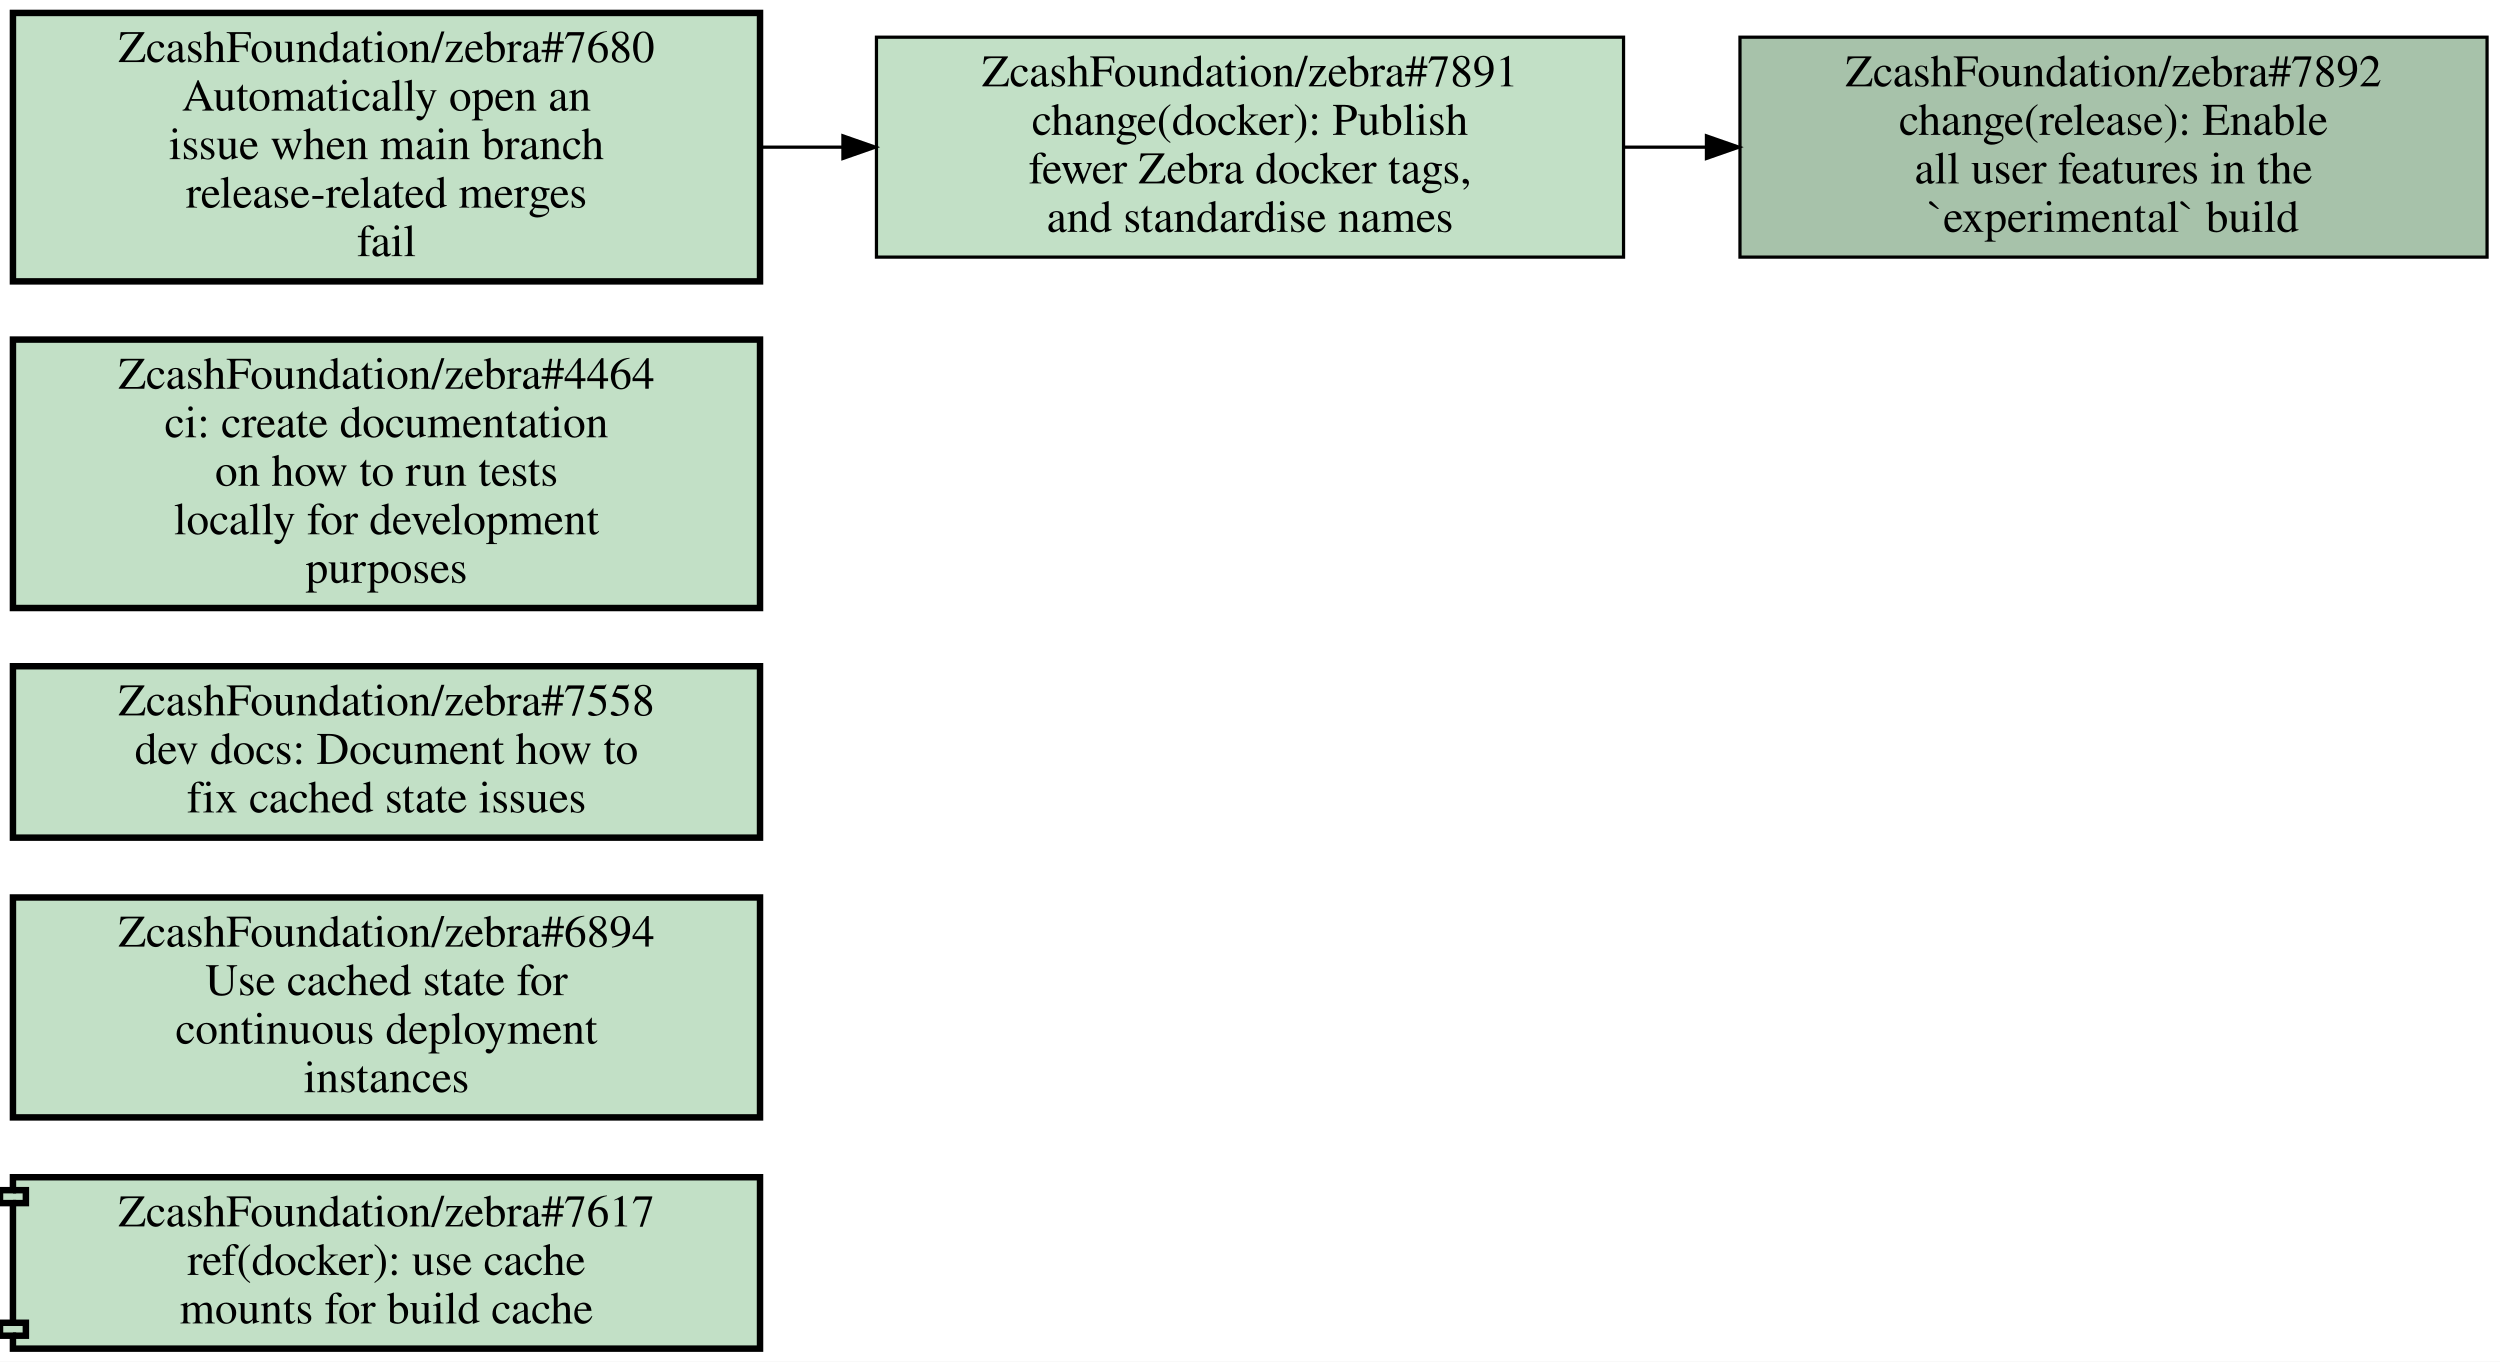
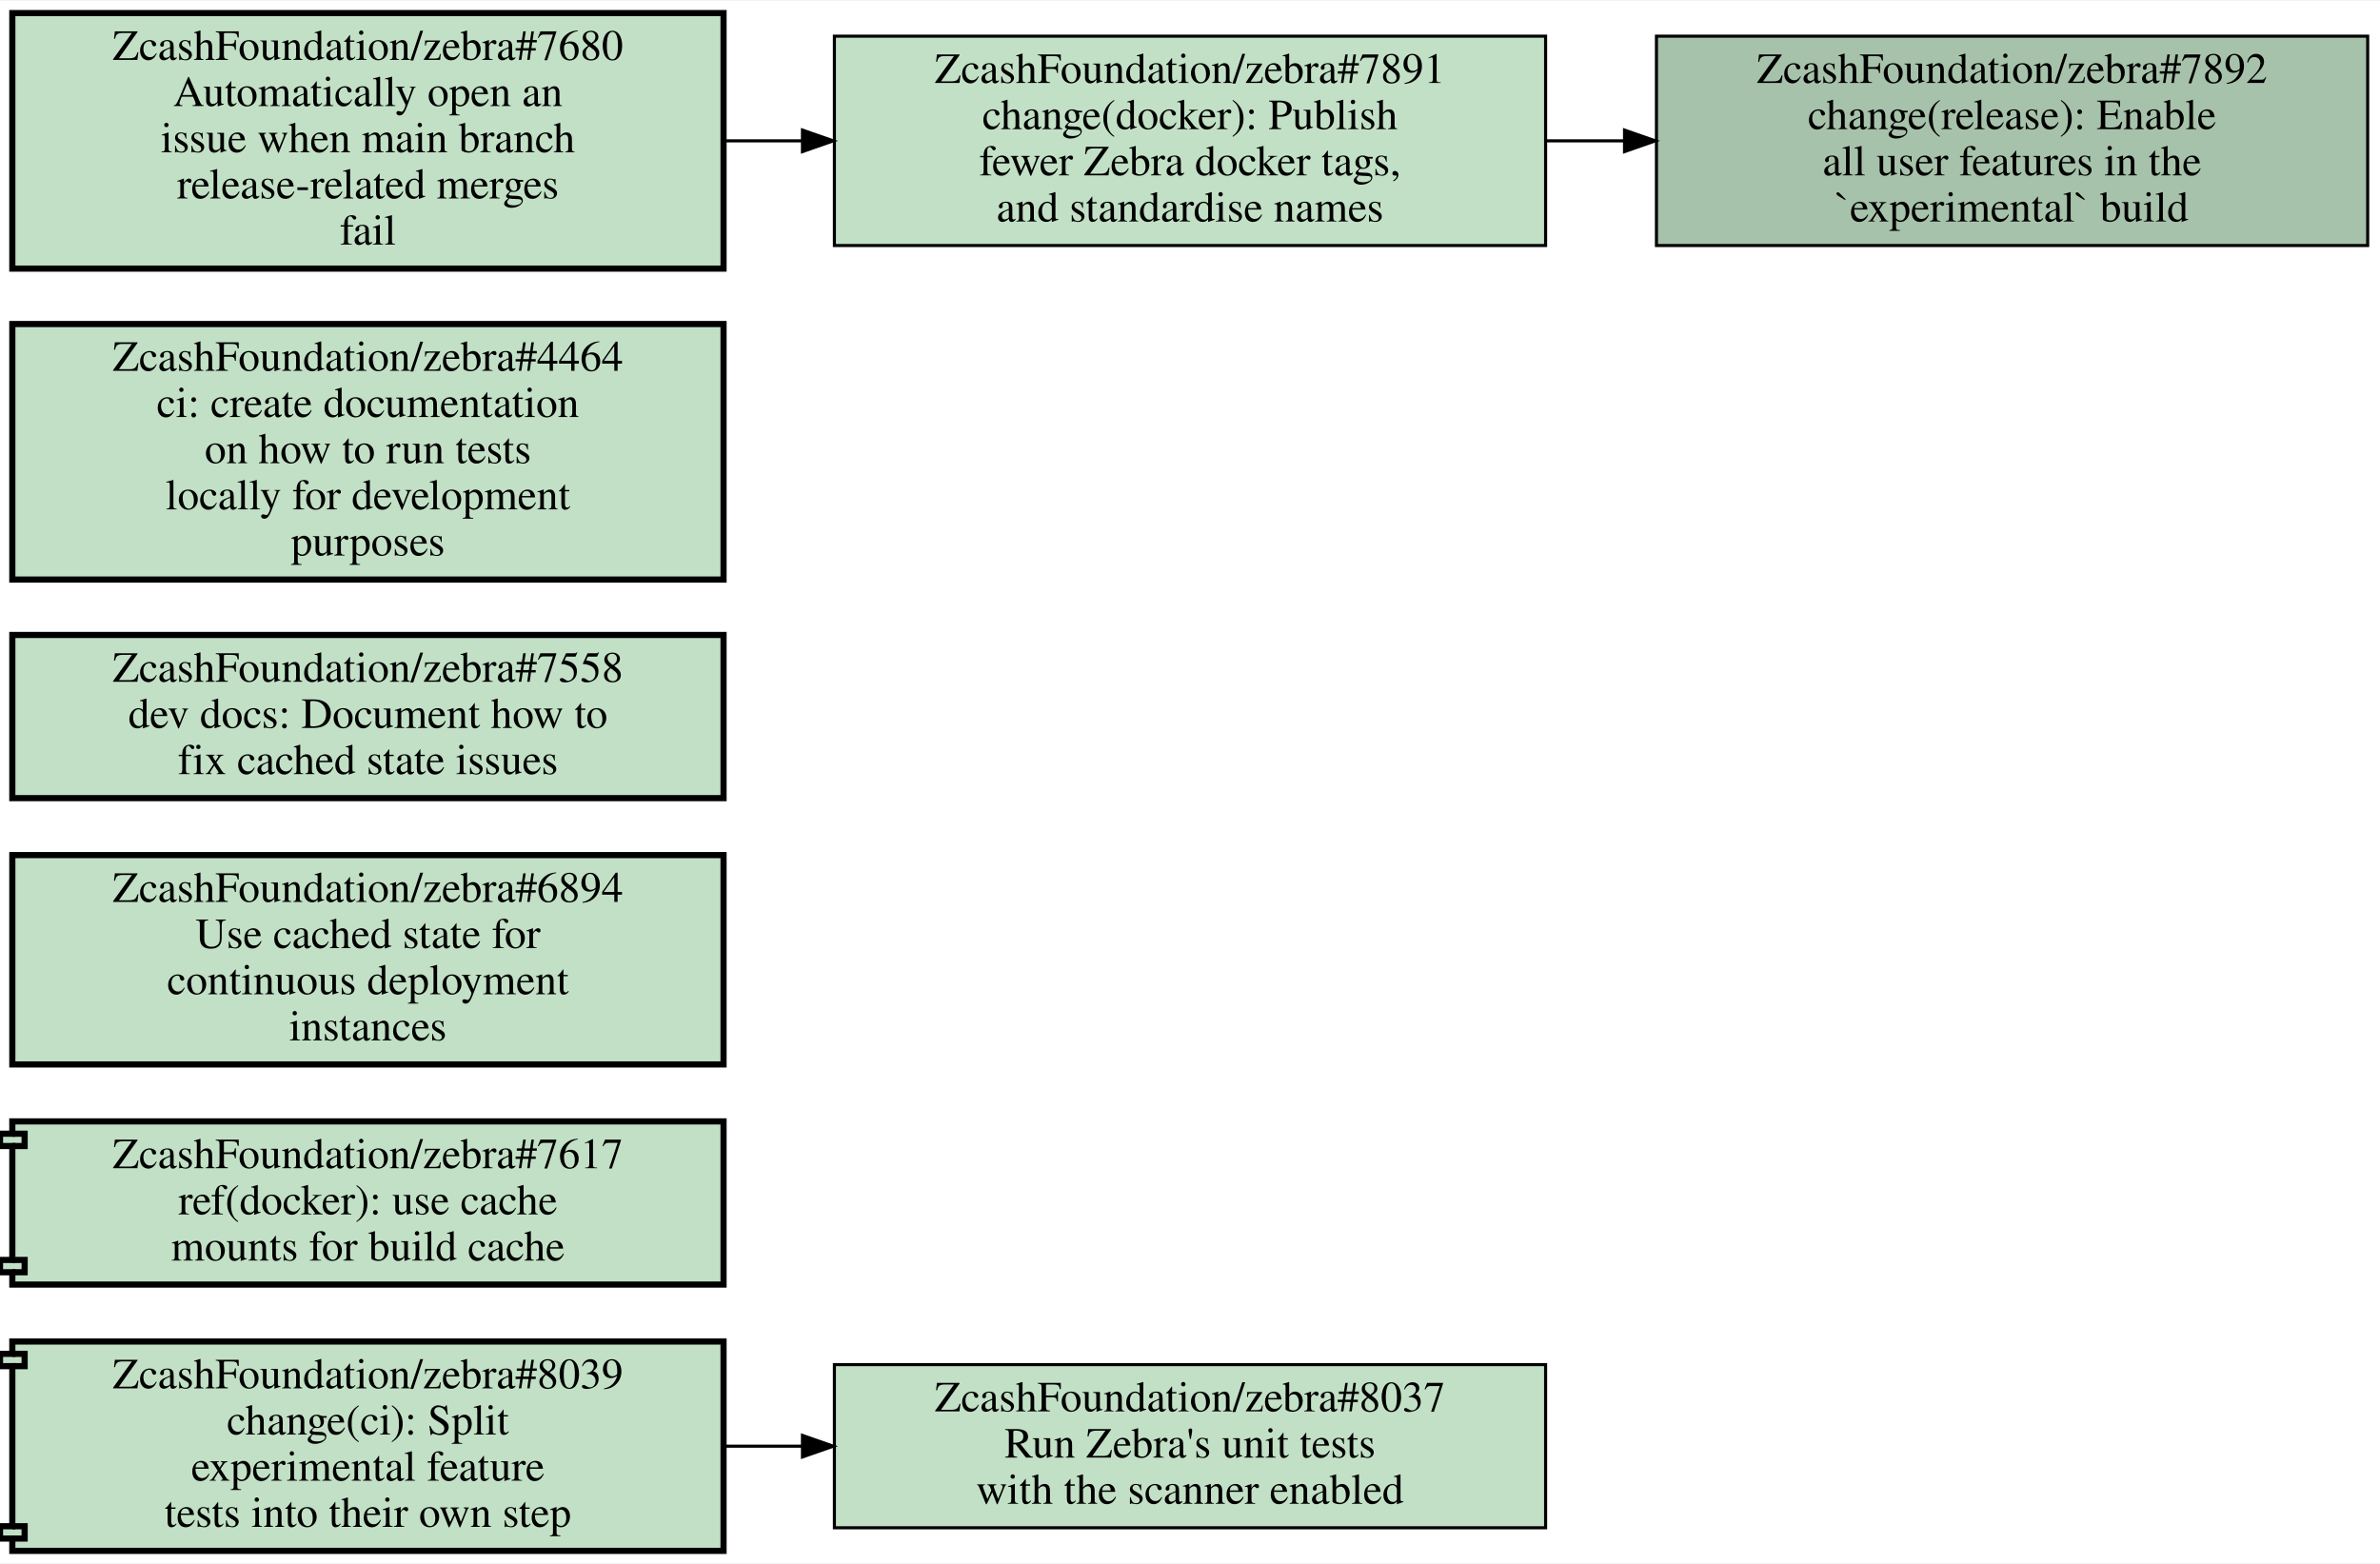
- <svg xmlns="http://www.w3.org/2000/svg" xmlns:xlink="http://www.w3.org/1999/xlink" width="773pt" height="421pt" viewBox="0.00 0.00 773.00 421.00">
-   <g id="graph0" class="graph" transform="scale(1 1) rotate(0) translate(4 417)">
-     <polygon fill="white" stroke="transparent" points="-4,4 -4,-417 769,-417 769,4 -4,4" />
+ <svg xmlns="http://www.w3.org/2000/svg" xmlns:xlink="http://www.w3.org/1999/xlink" width="773pt" height="508pt" viewBox="0.00 0.00 773.00 507.50">
+   <g id="graph0" class="graph" transform="scale(1 1) rotate(0) translate(4 503.5)">
+     <polygon fill="white" stroke="transparent" points="-4,4 -4,-503.5 769,-503.5 769,4 -4,4" />
    <g id="node1" class="node open">
      <g id="a_node1">
-         <a xlink:href="https://github.com/ZcashFoundation/zebra/pull/7617" xlink:title="ZcashFoundation/zebra#7617&#10;ref(docker): use cache&#10;mounts for build cache" target="_blank">
-           <polygon fill="#c2e0c6" stroke="black" stroke-width="2" points="231,-53 0,-53 0,-49 -4,-49 -4,-45 0,-45 0,-8 -4,-8 -4,-4 0,-4 0,0 231,0 231,-53" />
-           <polyline fill="none" stroke="black" stroke-width="2" points="0,-49 4,-49 4,-45 0,-45 " />
+         <a xlink:href="https://github.com/ZcashFoundation/zebra/pull/8039" xlink:title="ZcashFoundation/zebra#8039&#10;change(ci): Split&#10;experimental feature&#10;tests into their own step" target="_blank">
+           <polygon fill="#c2e0c6" stroke="black" stroke-width="2" points="231,-68 0,-68 0,-64 -4,-64 -4,-60 0,-60 0,-8 -4,-8 -4,-4 0,-4 0,0 231,0 231,-68" />
+           <polyline fill="none" stroke="black" stroke-width="2" points="0,-64 4,-64 4,-60 0,-60 " />
          <polyline fill="none" stroke="black" stroke-width="2" points="0,-8 4,-8 4,-4 0,-4 " />
-           <text text-anchor="middle" x="115.5" y="-37.8" font-family="Times,serif" font-size="14.00">ZcashFoundation/zebra#7617</text>
-           <text text-anchor="middle" x="115.5" y="-22.8" font-family="Times,serif" font-size="14.00">ref(docker): use cache</text>
-           <text text-anchor="middle" x="115.5" y="-7.8" font-family="Times,serif" font-size="14.00">mounts for build cache</text>
+           <text text-anchor="middle" x="115.5" y="-52.8" font-family="Times,serif" font-size="14.00">ZcashFoundation/zebra#8039</text>
+           <text text-anchor="middle" x="115.5" y="-37.8" font-family="Times,serif" font-size="14.00">change(ci): Split</text>
+           <text text-anchor="middle" x="115.5" y="-22.8" font-family="Times,serif" font-size="14.00">experimental feature</text>
+           <text text-anchor="middle" x="115.5" y="-7.8" font-family="Times,serif" font-size="14.00">tests into their own step</text>
        </a>
      </g>
    </g>
    <g id="node2" class="node open">
      <g id="a_node2">
-         <a xlink:href="https://github.com/ZcashFoundation/zebra/issues/6894" xlink:title="ZcashFoundation/zebra#6894&#10;Use cached state for&#10;continuous deployment&#10;instances" target="_blank">
-           <polygon fill="#c2e0c6" stroke="black" stroke-width="2" points="231,-139.5 0,-139.5 0,-71.5 231,-71.5 231,-139.5" />
-           <text text-anchor="middle" x="115.5" y="-124.3" font-family="Times,serif" font-size="14.00">ZcashFoundation/zebra#6894</text>
-           <text text-anchor="middle" x="115.5" y="-109.3" font-family="Times,serif" font-size="14.00">Use cached state for</text>
-           <text text-anchor="middle" x="115.5" y="-94.3" font-family="Times,serif" font-size="14.00">continuous deployment</text>
-           <text text-anchor="middle" x="115.5" y="-79.3" font-family="Times,serif" font-size="14.00">instances</text>
+         <a xlink:href="https://github.com/ZcashFoundation/zebra/issues/8037" xlink:title="ZcashFoundation/zebra#8037&#10;Run Zebra's unit tests&#10;with the scanner enabled" target="_blank">
+           <polygon fill="#c2e0c6" stroke="black" points="498,-60.5 267,-60.5 267,-7.5 498,-7.5 498,-60.5" />
+           <text text-anchor="middle" x="382.5" y="-45.3" font-family="Times,serif" font-size="14.00">ZcashFoundation/zebra#8037</text>
+           <text text-anchor="middle" x="382.5" y="-30.3" font-family="Times,serif" font-size="14.00">Run Zebra's unit tests</text>
+           <text text-anchor="middle" x="382.5" y="-15.3" font-family="Times,serif" font-size="14.00">with the scanner enabled</text>
        </a>
      </g>
    </g>
+     <g id="edge1" class="edge">
+       <path fill="none" stroke="black" d="M231.19,-34C239.55,-34 247.99,-34 256.4,-34" />
+       <polygon fill="black" stroke="black" points="256.63,-37.5 266.63,-34 256.63,-30.5 256.63,-37.5" />
+     </g>
    <g id="node3" class="node open">
      <g id="a_node3">
-         <a xlink:href="https://github.com/ZcashFoundation/zebra/issues/7558" xlink:title="ZcashFoundation/zebra#7558&#10;dev docs: Document how to&#10;fix cached state issues" target="_blank">
-           <polygon fill="#c2e0c6" stroke="black" stroke-width="2" points="231,-211 0,-211 0,-158 231,-158 231,-211" />
-           <text text-anchor="middle" x="115.5" y="-195.8" font-family="Times,serif" font-size="14.00">ZcashFoundation/zebra#7558</text>
-           <text text-anchor="middle" x="115.5" y="-180.8" font-family="Times,serif" font-size="14.00">dev docs: Document how to</text>
-           <text text-anchor="middle" x="115.5" y="-165.8" font-family="Times,serif" font-size="14.00">fix cached state issues</text>
+         <a xlink:href="https://github.com/ZcashFoundation/zebra/pull/7617" xlink:title="ZcashFoundation/zebra#7617&#10;ref(docker): use cache&#10;mounts for build cache" target="_blank">
+           <polygon fill="#c2e0c6" stroke="black" stroke-width="2" points="231,-139.5 0,-139.5 0,-135.5 -4,-135.5 -4,-131.5 0,-131.5 0,-94.5 -4,-94.5 -4,-90.5 0,-90.5 0,-86.5 231,-86.5 231,-139.5" />
+           <polyline fill="none" stroke="black" stroke-width="2" points="0,-135.5 4,-135.5 4,-131.5 0,-131.5 " />
+           <polyline fill="none" stroke="black" stroke-width="2" points="0,-94.5 4,-94.5 4,-90.5 0,-90.5 " />
+           <text text-anchor="middle" x="115.5" y="-124.3" font-family="Times,serif" font-size="14.00">ZcashFoundation/zebra#7617</text>
+           <text text-anchor="middle" x="115.5" y="-109.3" font-family="Times,serif" font-size="14.00">ref(docker): use cache</text>
+           <text text-anchor="middle" x="115.5" y="-94.3" font-family="Times,serif" font-size="14.00">mounts for build cache</text>
        </a>
      </g>
    </g>
    <g id="node4" class="node open">
      <g id="a_node4">
-         <a xlink:href="https://github.com/ZcashFoundation/zebra/issues/4464" xlink:title="ZcashFoundation/zebra#4464&#10;ci: create documentation&#10;on how to run tests&#10;locally for development&#10;purposes" target="_blank">
-           <polygon fill="#c2e0c6" stroke="black" stroke-width="2" points="231,-312 0,-312 0,-229 231,-229 231,-312" />
-           <text text-anchor="middle" x="115.5" y="-296.8" font-family="Times,serif" font-size="14.00">ZcashFoundation/zebra#4464</text>
-           <text text-anchor="middle" x="115.5" y="-281.8" font-family="Times,serif" font-size="14.00">ci: create documentation</text>
-           <text text-anchor="middle" x="115.5" y="-266.8" font-family="Times,serif" font-size="14.00">on how to run tests</text>
-           <text text-anchor="middle" x="115.5" y="-251.8" font-family="Times,serif" font-size="14.00">locally for development</text>
-           <text text-anchor="middle" x="115.5" y="-236.8" font-family="Times,serif" font-size="14.00">purposes</text>
+         <a xlink:href="https://github.com/ZcashFoundation/zebra/issues/6894" xlink:title="ZcashFoundation/zebra#6894&#10;Use cached state for&#10;continuous deployment&#10;instances" target="_blank">
+           <polygon fill="#c2e0c6" stroke="black" stroke-width="2" points="231,-226 0,-226 0,-158 231,-158 231,-226" />
+           <text text-anchor="middle" x="115.5" y="-210.8" font-family="Times,serif" font-size="14.00">ZcashFoundation/zebra#6894</text>
+           <text text-anchor="middle" x="115.5" y="-195.8" font-family="Times,serif" font-size="14.00">Use cached state for</text>
+           <text text-anchor="middle" x="115.5" y="-180.8" font-family="Times,serif" font-size="14.00">continuous deployment</text>
+           <text text-anchor="middle" x="115.5" y="-165.8" font-family="Times,serif" font-size="14.00">instances</text>
        </a>
      </g>
    </g>
    <g id="node5" class="node open">
      <g id="a_node5">
-         <a xlink:href="https://github.com/ZcashFoundation/zebra/issues/7680" xlink:title="ZcashFoundation/zebra#7680&#10;Automatically open an&#10;issue when main branch&#10;release-related merges&#10;fail" target="_blank">
-           <polygon fill="#c2e0c6" stroke="black" stroke-width="2" points="231,-413 0,-413 0,-330 231,-330 231,-413" />
-           <text text-anchor="middle" x="115.5" y="-397.8" font-family="Times,serif" font-size="14.00">ZcashFoundation/zebra#7680</text>
-           <text text-anchor="middle" x="115.5" y="-382.8" font-family="Times,serif" font-size="14.00">Automatically open an</text>
-           <text text-anchor="middle" x="115.5" y="-367.8" font-family="Times,serif" font-size="14.00">issue when main branch</text>
-           <text text-anchor="middle" x="115.5" y="-352.8" font-family="Times,serif" font-size="14.00">release-related merges</text>
-           <text text-anchor="middle" x="115.5" y="-337.8" font-family="Times,serif" font-size="14.00">fail</text>
+         <a xlink:href="https://github.com/ZcashFoundation/zebra/issues/7558" xlink:title="ZcashFoundation/zebra#7558&#10;dev docs: Document how to&#10;fix cached state issues" target="_blank">
+           <polygon fill="#c2e0c6" stroke="black" stroke-width="2" points="231,-297.5 0,-297.5 0,-244.5 231,-244.5 231,-297.5" />
+           <text text-anchor="middle" x="115.5" y="-282.3" font-family="Times,serif" font-size="14.00">ZcashFoundation/zebra#7558</text>
+           <text text-anchor="middle" x="115.5" y="-267.3" font-family="Times,serif" font-size="14.00">dev docs: Document how to</text>
+           <text text-anchor="middle" x="115.5" y="-252.3" font-family="Times,serif" font-size="14.00">fix cached state issues</text>
        </a>
      </g>
    </g>
    <g id="node6" class="node open">
      <g id="a_node6">
-         <a xlink:href="https://github.com/ZcashFoundation/zebra/issues/7891" xlink:title="ZcashFoundation/zebra#7891&#10;change(docker): Publish&#10;fewer Zebra docker tags,&#10;and standardise names" target="_blank">
-           <polygon fill="#c2e0c6" stroke="black" points="498,-405.5 267,-405.5 267,-337.5 498,-337.5 498,-405.5" />
-           <text text-anchor="middle" x="382.5" y="-390.3" font-family="Times,serif" font-size="14.00">ZcashFoundation/zebra#7891</text>
-           <text text-anchor="middle" x="382.5" y="-375.3" font-family="Times,serif" font-size="14.00">change(docker): Publish</text>
-           <text text-anchor="middle" x="382.5" y="-360.3" font-family="Times,serif" font-size="14.00">fewer Zebra docker tags,</text>
-           <text text-anchor="middle" x="382.5" y="-345.3" font-family="Times,serif" font-size="14.00">and standardise names</text>
+         <a xlink:href="https://github.com/ZcashFoundation/zebra/issues/4464" xlink:title="ZcashFoundation/zebra#4464&#10;ci: create documentation&#10;on how to run tests&#10;locally for development&#10;purposes" target="_blank">
+           <polygon fill="#c2e0c6" stroke="black" stroke-width="2" points="231,-398.5 0,-398.5 0,-315.5 231,-315.5 231,-398.5" />
+           <text text-anchor="middle" x="115.5" y="-383.3" font-family="Times,serif" font-size="14.00">ZcashFoundation/zebra#4464</text>
+           <text text-anchor="middle" x="115.5" y="-368.3" font-family="Times,serif" font-size="14.00">ci: create documentation</text>
+           <text text-anchor="middle" x="115.5" y="-353.3" font-family="Times,serif" font-size="14.00">on how to run tests</text>
+           <text text-anchor="middle" x="115.5" y="-338.3" font-family="Times,serif" font-size="14.00">locally for development</text>
+           <text text-anchor="middle" x="115.5" y="-323.3" font-family="Times,serif" font-size="14.00">purposes</text>
        </a>
      </g>
    </g>
-     <g id="edge1" class="edge">
-       <path fill="none" stroke="black" d="M231.19,-371.5C239.55,-371.5 247.99,-371.5 256.4,-371.5" />
-       <polygon fill="black" stroke="black" points="256.63,-375 266.63,-371.5 256.63,-368 256.63,-375" />
-     </g>
    <g id="node7" class="node open">
      <g id="a_node7">
-         <a xlink:href="https://github.com/ZcashFoundation/zebra/issues/7892" xlink:title="ZcashFoundation/zebra#7892&#10;change(release): Enable&#10;all user features in the&#10;`experimental` build" target="_blank">
-           <polygon fill="#a7c2aa" stroke="black" points="765,-405.5 534,-405.5 534,-337.5 765,-337.5 765,-405.5" />
-           <text text-anchor="middle" x="649.5" y="-390.3" font-family="Times,serif" font-size="14.00">ZcashFoundation/zebra#7892</text>
-           <text text-anchor="middle" x="649.5" y="-375.3" font-family="Times,serif" font-size="14.00">change(release): Enable</text>
-           <text text-anchor="middle" x="649.5" y="-360.3" font-family="Times,serif" font-size="14.00">all user features in the</text>
-           <text text-anchor="middle" x="649.5" y="-345.3" font-family="Times,serif" font-size="14.00">`experimental` build</text>
+         <a xlink:href="https://github.com/ZcashFoundation/zebra/issues/7680" xlink:title="ZcashFoundation/zebra#7680&#10;Automatically open an&#10;issue when main branch&#10;release-related merges&#10;fail" target="_blank">
+           <polygon fill="#c2e0c6" stroke="black" stroke-width="2" points="231,-499.5 0,-499.5 0,-416.5 231,-416.5 231,-499.5" />
+           <text text-anchor="middle" x="115.5" y="-484.3" font-family="Times,serif" font-size="14.00">ZcashFoundation/zebra#7680</text>
+           <text text-anchor="middle" x="115.5" y="-469.3" font-family="Times,serif" font-size="14.00">Automatically open an</text>
+           <text text-anchor="middle" x="115.5" y="-454.3" font-family="Times,serif" font-size="14.00">issue when main branch</text>
+           <text text-anchor="middle" x="115.5" y="-439.3" font-family="Times,serif" font-size="14.00">release-related merges</text>
+           <text text-anchor="middle" x="115.5" y="-424.3" font-family="Times,serif" font-size="14.00">fail</text>
+         </a>
+       </g>
+     </g>
+     <g id="node8" class="node open">
+       <g id="a_node8">
+         <a xlink:href="https://github.com/ZcashFoundation/zebra/issues/7891" xlink:title="ZcashFoundation/zebra#7891&#10;change(docker): Publish&#10;fewer Zebra docker tags,&#10;and standardise names" target="_blank">
+           <polygon fill="#c2e0c6" stroke="black" points="498,-492 267,-492 267,-424 498,-424 498,-492" />
+           <text text-anchor="middle" x="382.5" y="-476.8" font-family="Times,serif" font-size="14.00">ZcashFoundation/zebra#7891</text>
+           <text text-anchor="middle" x="382.5" y="-461.8" font-family="Times,serif" font-size="14.00">change(docker): Publish</text>
+           <text text-anchor="middle" x="382.5" y="-446.8" font-family="Times,serif" font-size="14.00">fewer Zebra docker tags,</text>
+           <text text-anchor="middle" x="382.5" y="-431.8" font-family="Times,serif" font-size="14.00">and standardise names</text>
        </a>
      </g>
    </g>
    <g id="edge2" class="edge">
-       <path fill="none" stroke="black" d="M498.19,-371.5C506.55,-371.5 514.99,-371.5 523.4,-371.5" />
-       <polygon fill="black" stroke="black" points="523.63,-375 533.63,-371.5 523.63,-368 523.63,-375" />
+       <path fill="none" stroke="black" d="M231.19,-458C239.55,-458 247.99,-458 256.4,-458" />
+       <polygon fill="black" stroke="black" points="256.63,-461.5 266.63,-458 256.63,-454.5 256.63,-461.5" />
+     </g>
+     <g id="node9" class="node open">
+       <g id="a_node9">
+         <a xlink:href="https://github.com/ZcashFoundation/zebra/issues/7892" xlink:title="ZcashFoundation/zebra#7892&#10;change(release): Enable&#10;all user features in the&#10;`experimental` build" target="_blank">
+           <polygon fill="#a7c2aa" stroke="black" points="765,-492 534,-492 534,-424 765,-424 765,-492" />
+           <text text-anchor="middle" x="649.5" y="-476.8" font-family="Times,serif" font-size="14.00">ZcashFoundation/zebra#7892</text>
+           <text text-anchor="middle" x="649.5" y="-461.8" font-family="Times,serif" font-size="14.00">change(release): Enable</text>
+           <text text-anchor="middle" x="649.5" y="-446.8" font-family="Times,serif" font-size="14.00">all user features in the</text>
+           <text text-anchor="middle" x="649.5" y="-431.8" font-family="Times,serif" font-size="14.00">`experimental` build</text>
+         </a>
+       </g>
+     </g>
+     <g id="edge3" class="edge">
+       <path fill="none" stroke="black" d="M498.19,-458C506.55,-458 514.99,-458 523.4,-458" />
+       <polygon fill="black" stroke="black" points="523.63,-461.5 533.63,-458 523.63,-454.5 523.63,-461.5" />
    </g>
  </g>
</svg>
